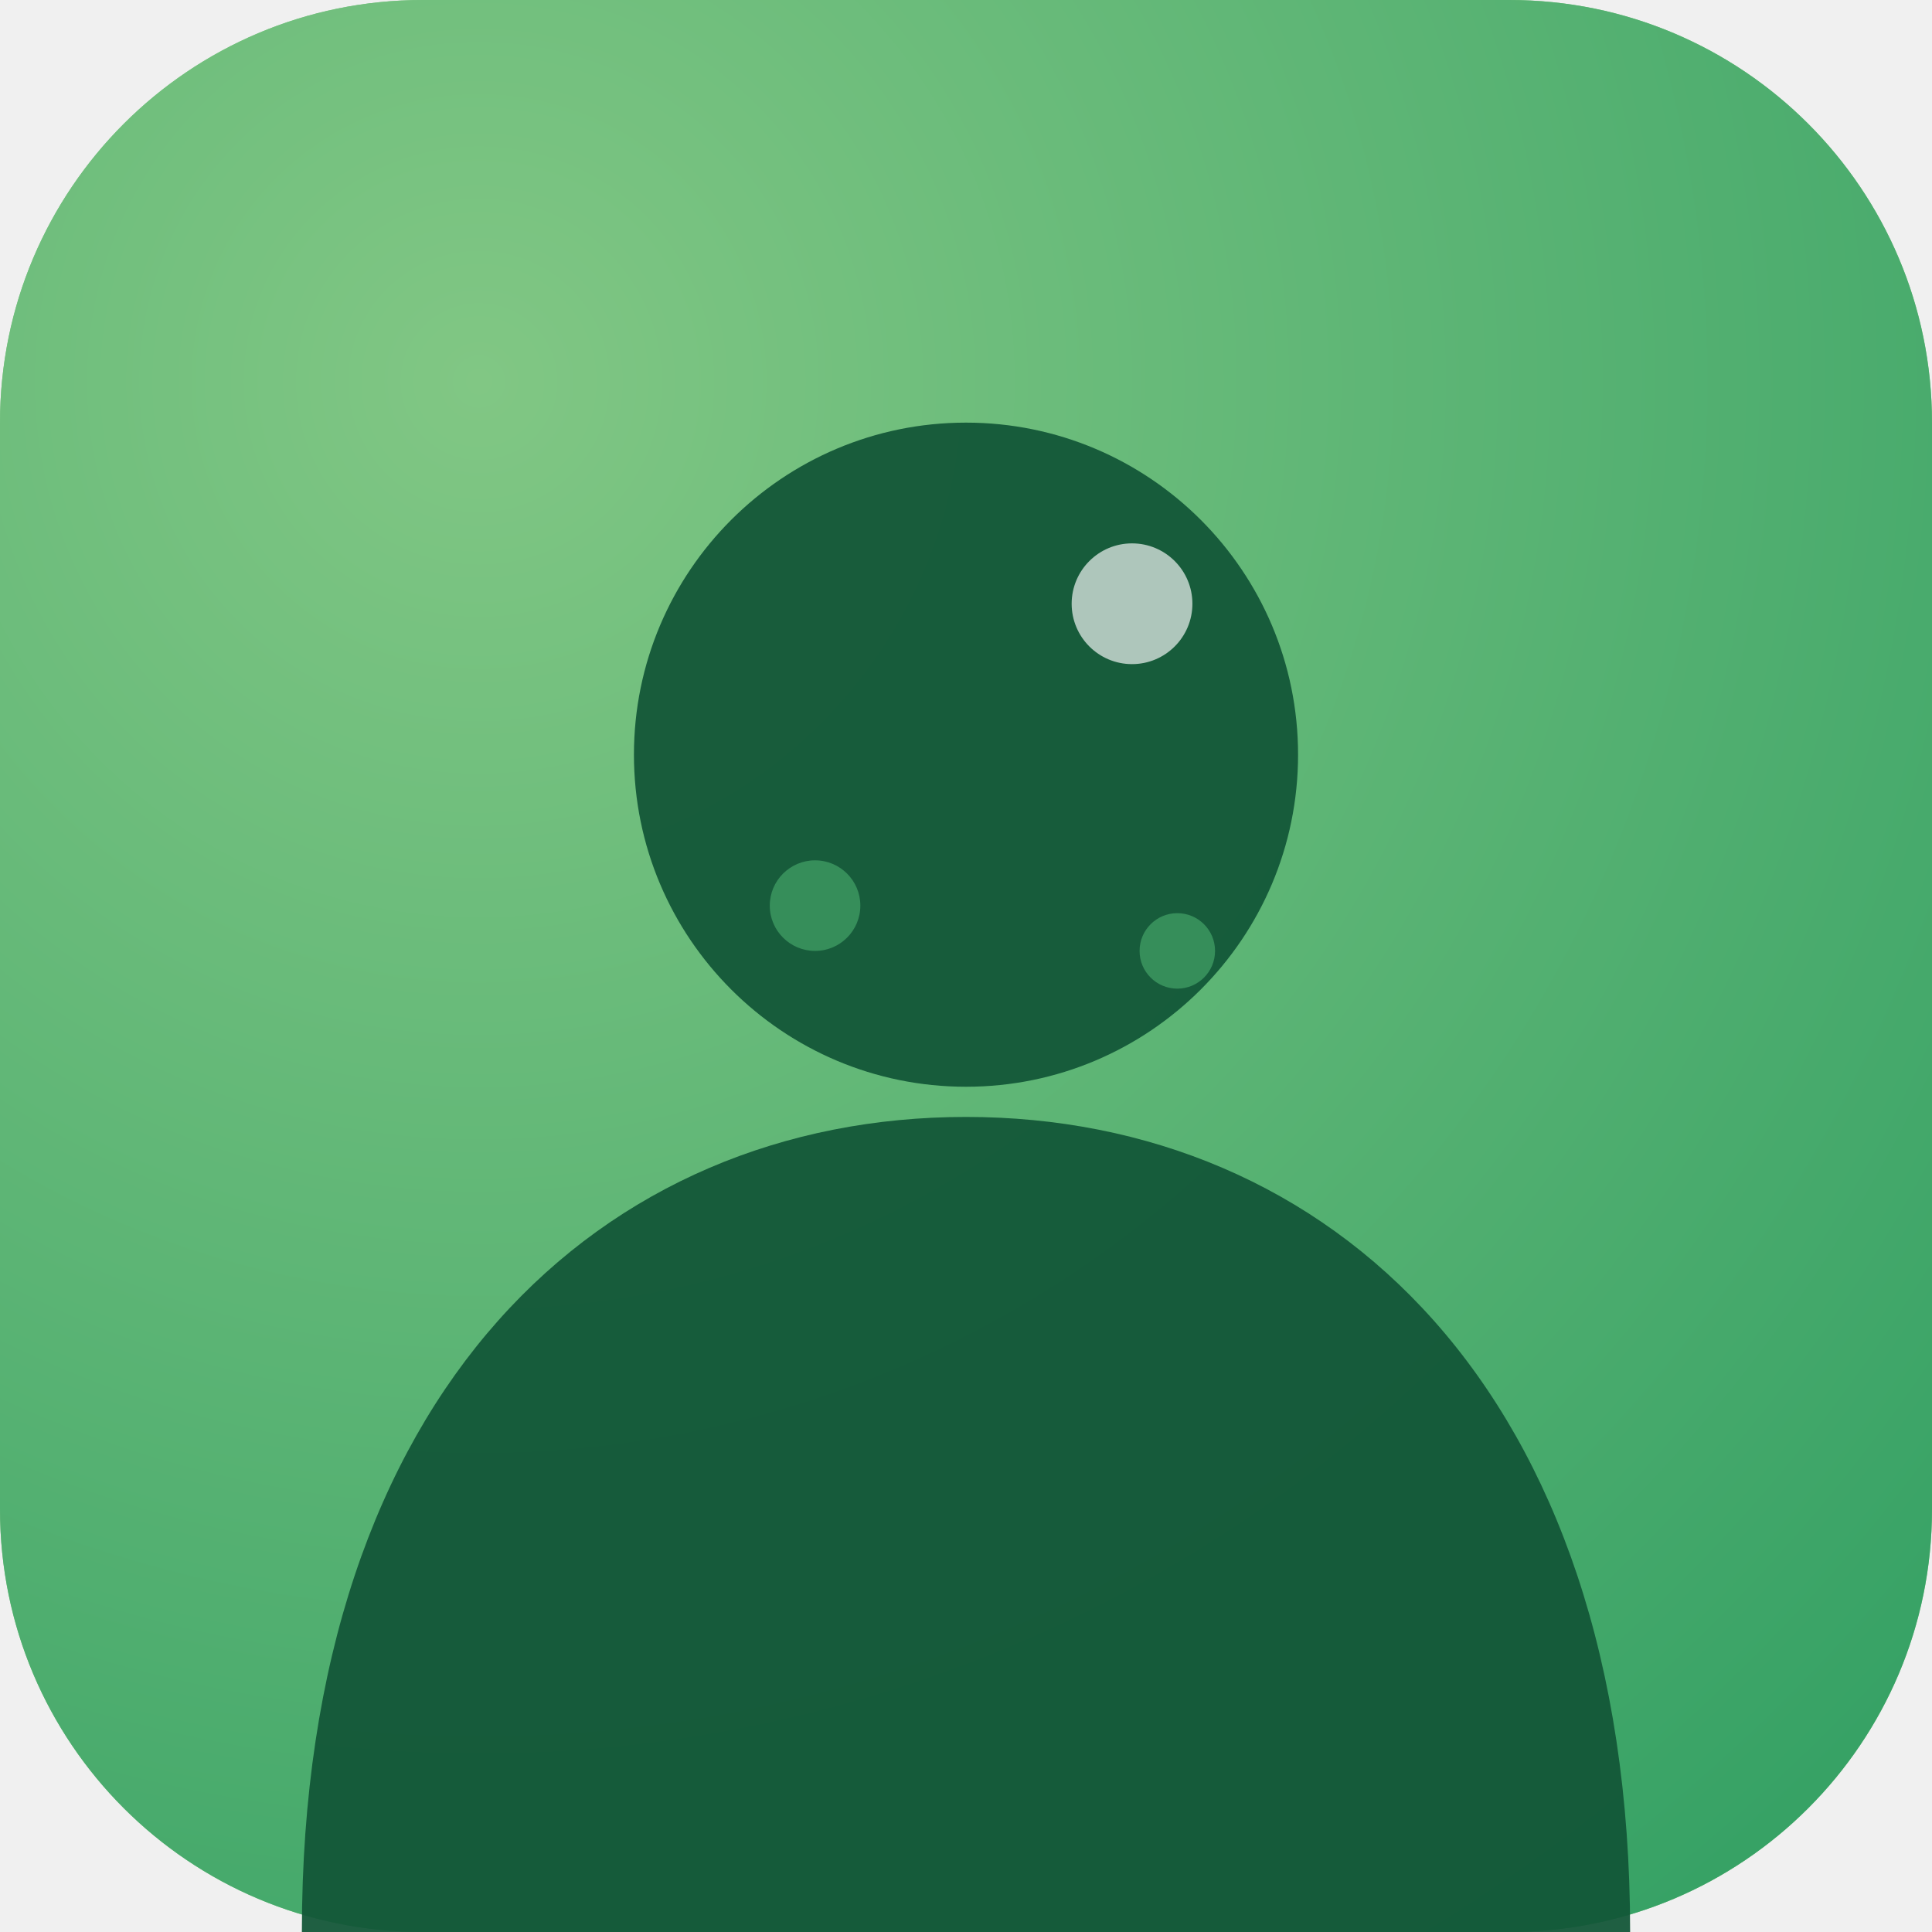
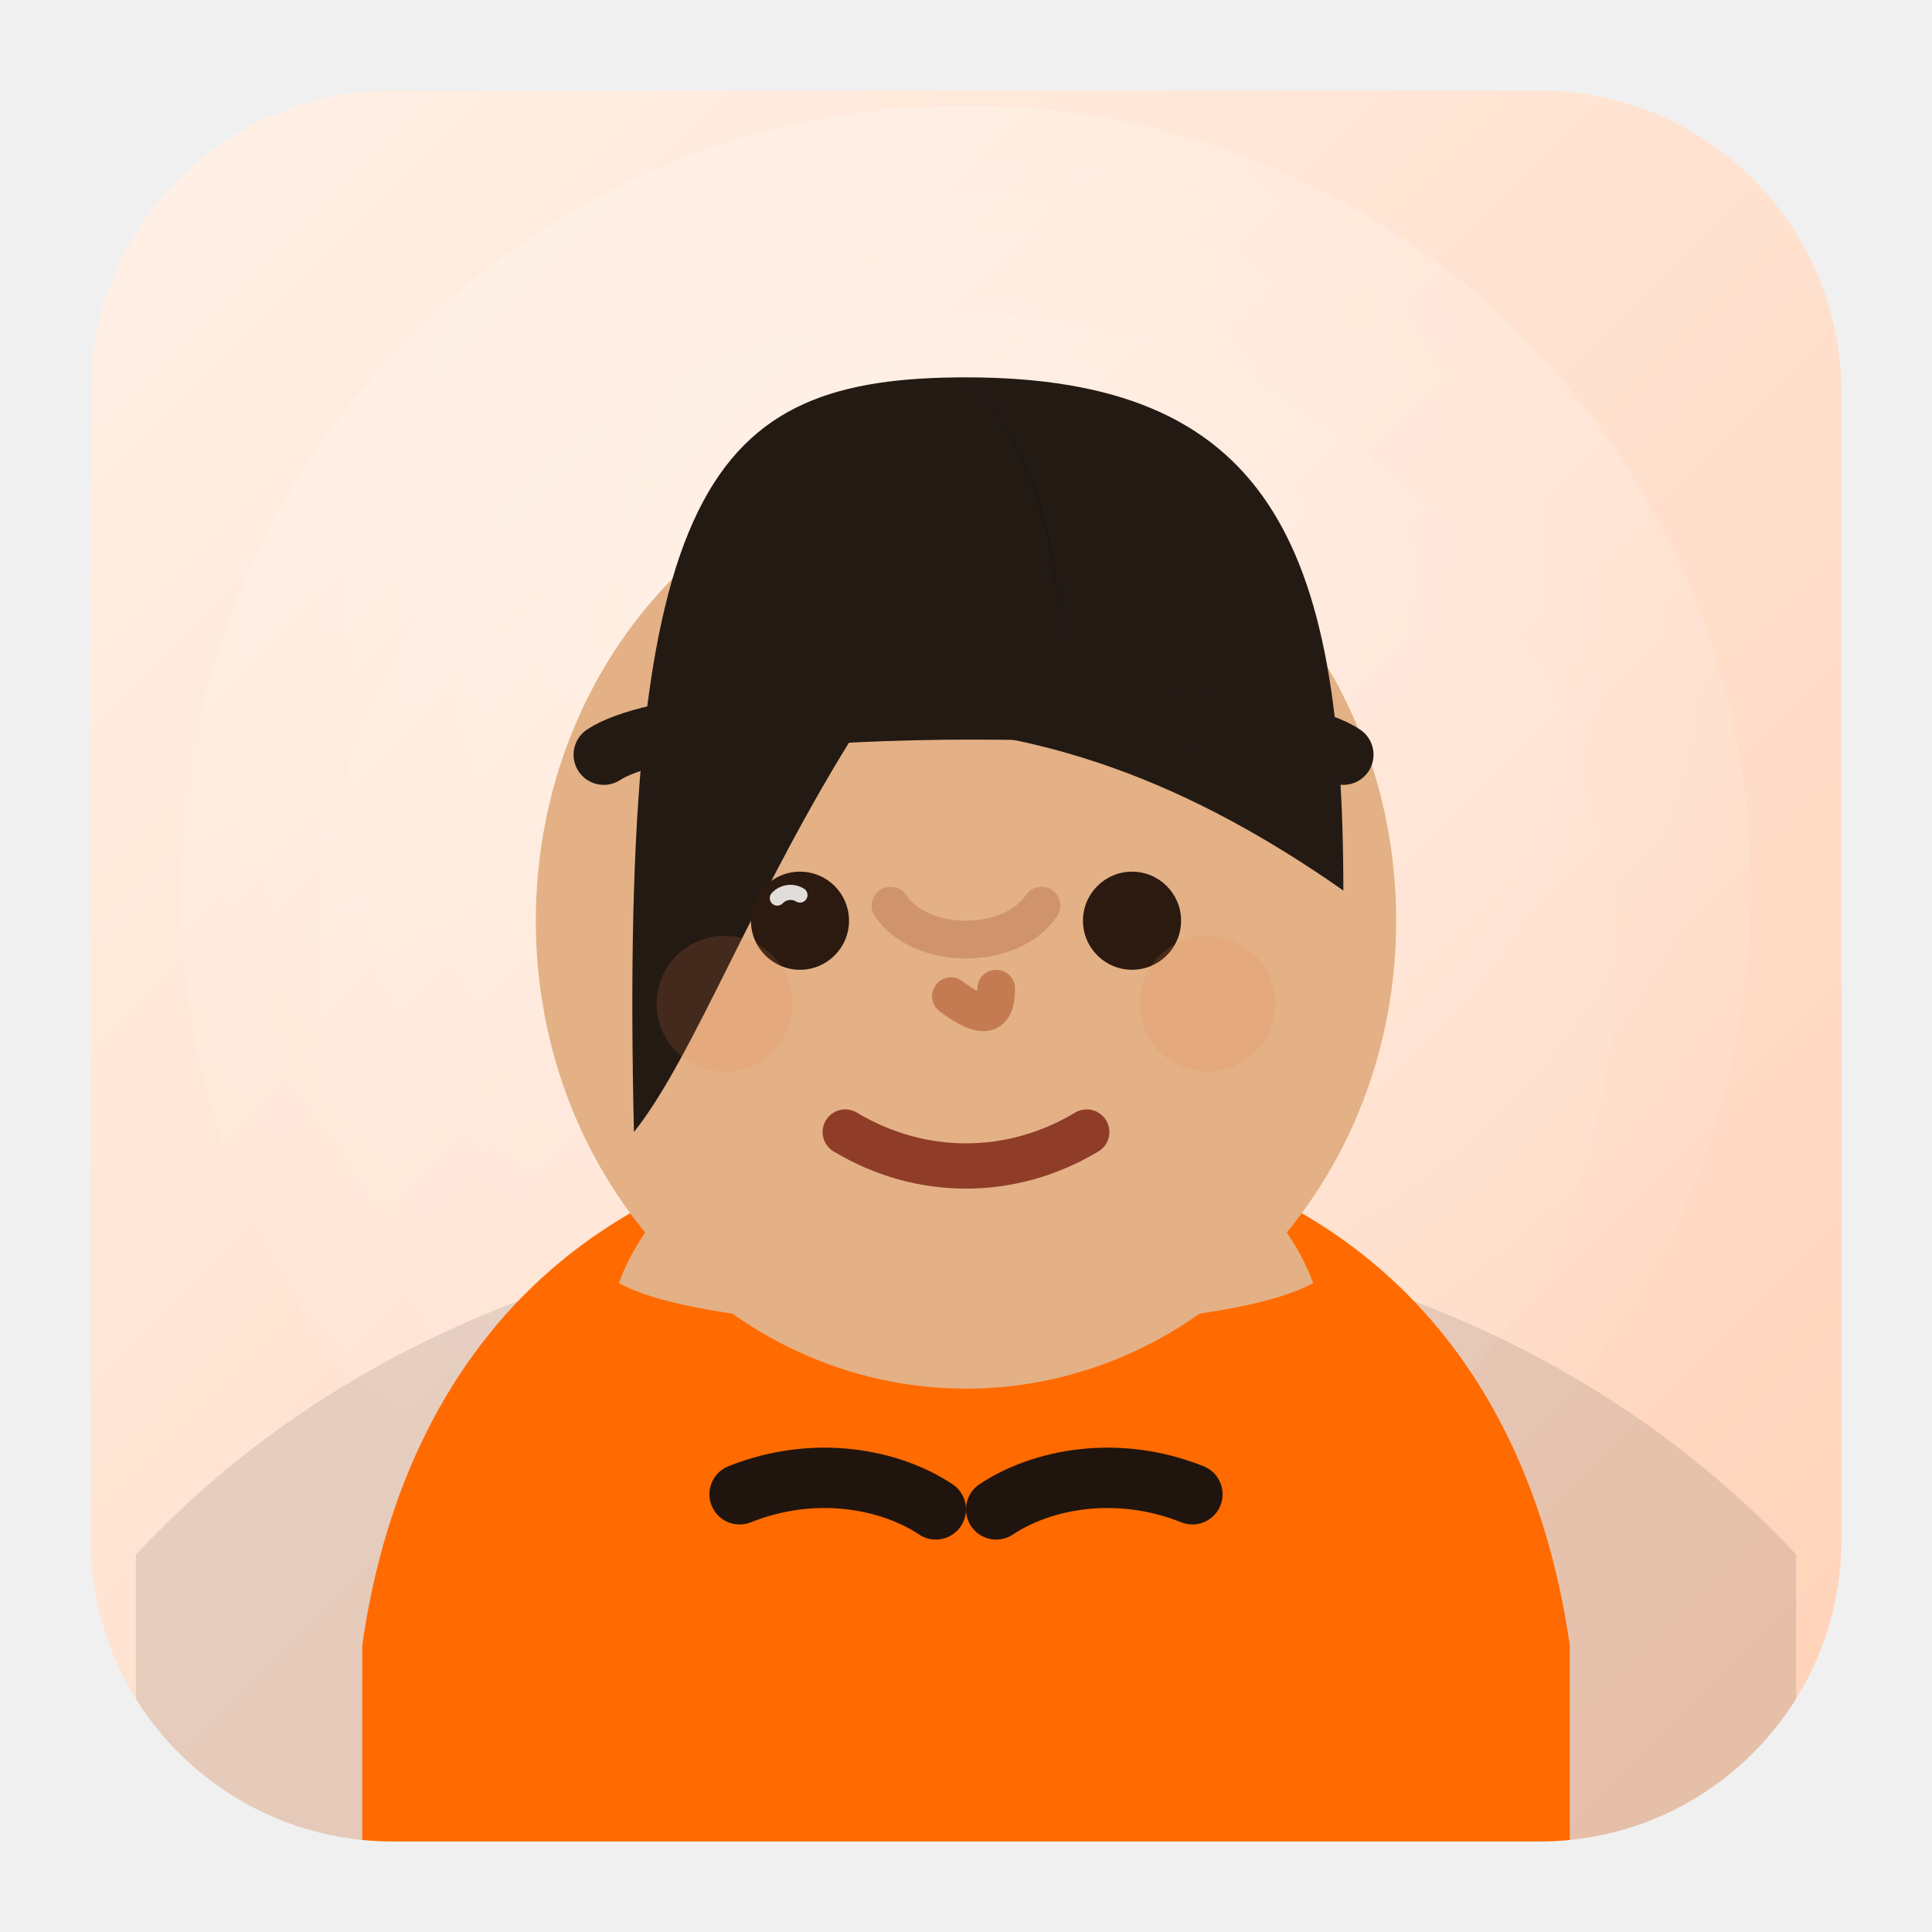
- <svg xmlns="http://www.w3.org/2000/svg" viewBox="0 0 128 128">
+ <svg viewBox="0 0 256 256" role="img" aria-label="Mert — 2ElBul avatar">
  <defs>
-     <radialGradient id="g" cx="0.25" cy="0.2" r="1.1">
-       <stop offset="0" stop-color="#81C784" />
-       <stop offset="1" stop-color="#2F9E62" />
+     <linearGradient id="bg-k" x1="0" y1="0" x2="1" y2="1">
+       <stop offset="0" stop-color="#fff1e7" />
+       <stop offset="1" stop-color="#ffd2b8" />
+     </linearGradient>
+     <radialGradient id="glow-k" cx="0.5" cy="0.3" r="0.75">
+       <stop offset="0" stop-color="#ffffff" stop-opacity="0.35" />
+       <stop offset="1" stop-color="#ffffff" stop-opacity="0" />
    </radialGradient>
+     <clipPath id="clip-k">
+       <rect x="12" y="12" width="232" height="232" rx="40" />
+     </clipPath>
  </defs>
-   <rect width="128" height="128" rx="28" fill="#81C784" />
-   <rect width="128" height="128" rx="28" fill="url(#g)" />
-   <circle cx="64" cy="50" r="22" fill="#125637" opacity="0.94" />
-   <path d="M20 128 C20 92 40 74 64 74 C88 74 108 92 108 128 Z" fill="#125637" opacity="0.94" />
-   <circle cx="75" cy="40" r="4" fill="#FFFFFF" opacity="0.65" />
-   <circle cx="54" cy="60" r="3" fill="#55C07A" opacity="0.5" />
-   <circle cx="78" cy="63" r="2.5" fill="#55C07A" opacity="0.5" />
+   <g clip-path="url(#clip-k)">
+     <rect x="12" y="12" width="232" height="232" rx="40" fill="url(#bg-k)" />
+     <circle cx="128" cy="118" r="104" fill="url(#glow-k)" />
+     <circle cx="128" cy="128" r="86" fill="#ffffff" opacity="0.05" />
+     <path d="M18 206 C46 176 86 162 128 162 C170 162 210 176 238 206 L238 244 L18 244 Z" fill="#000" opacity="0.10" />
+     <path d="M48 218 C54 176 82 150 128 150 C174 150 202 176 208 218 L208 248 L48 248 Z" fill="#ff6b00" />
+     <path d="M82 170 C88 154 106 146 128 146 C150 146 168 154 174 170 C160 178 96 178 82 170 Z" fill="#e3b185" />
+     <ellipse cx="128" cy="122" rx="57" ry="62" fill="#e3b185" />
+     <path d="M84 150 C82 64 94 50 128 50 C168 50 178 72 178 118 C158 104 138 96 114 96 C100 118 92 140 84 150 Z" fill="#241a14" />
+     <path d="M128 50 C138 60 142 78 140 96 C142 76 138 60 128 50 Z" fill="#000" opacity="0.2" />
+     <path d="M118 120 C122 126 134 126 138 120" fill="none" stroke="#8a2b18" stroke-width="5" stroke-linecap="round" opacity="0.22" />
+     <g fill="#2c1a10">
+       <circle cx="106" cy="122" r="6.5" />
+       <circle cx="150" cy="122" r="6.5" />
+     </g>
+     <path d="M103 119 a2.4 2.4 0 0 1 3-0.4" fill="none" stroke="#fff" stroke-width="2" stroke-linecap="round" opacity="0.85" />
+     <path d="M98 198 C108 194 118 196 124 200" fill="none" stroke="#20150e" stroke-width="8" stroke-linecap="round" />
+     <path d="M132 200 C138 196 148 194 158 198" fill="none" stroke="#20150e" stroke-width="8" stroke-linecap="round" />
+     <path d="M126 132 C130 135 132 135 132 131" fill="none" stroke="#b0572e" stroke-width="5" stroke-linecap="round" opacity="0.6" />
+     <path d="M112 150 C122 156 134 156 144 150" fill="none" stroke="#7a2010" stroke-width="6" stroke-linecap="round" opacity="0.8" />
+     <path d="M80 100 C92 92 166 92 178 100" fill="none" stroke="#241a14" stroke-width="8" stroke-linecap="round" />
+     <circle cx="96" cy="133" r="9" fill="#eb7d4a" opacity="0.16" />
+     <circle cx="160" cy="133" r="9" fill="#eb7d4a" opacity="0.16" />
+   </g>
</svg>
